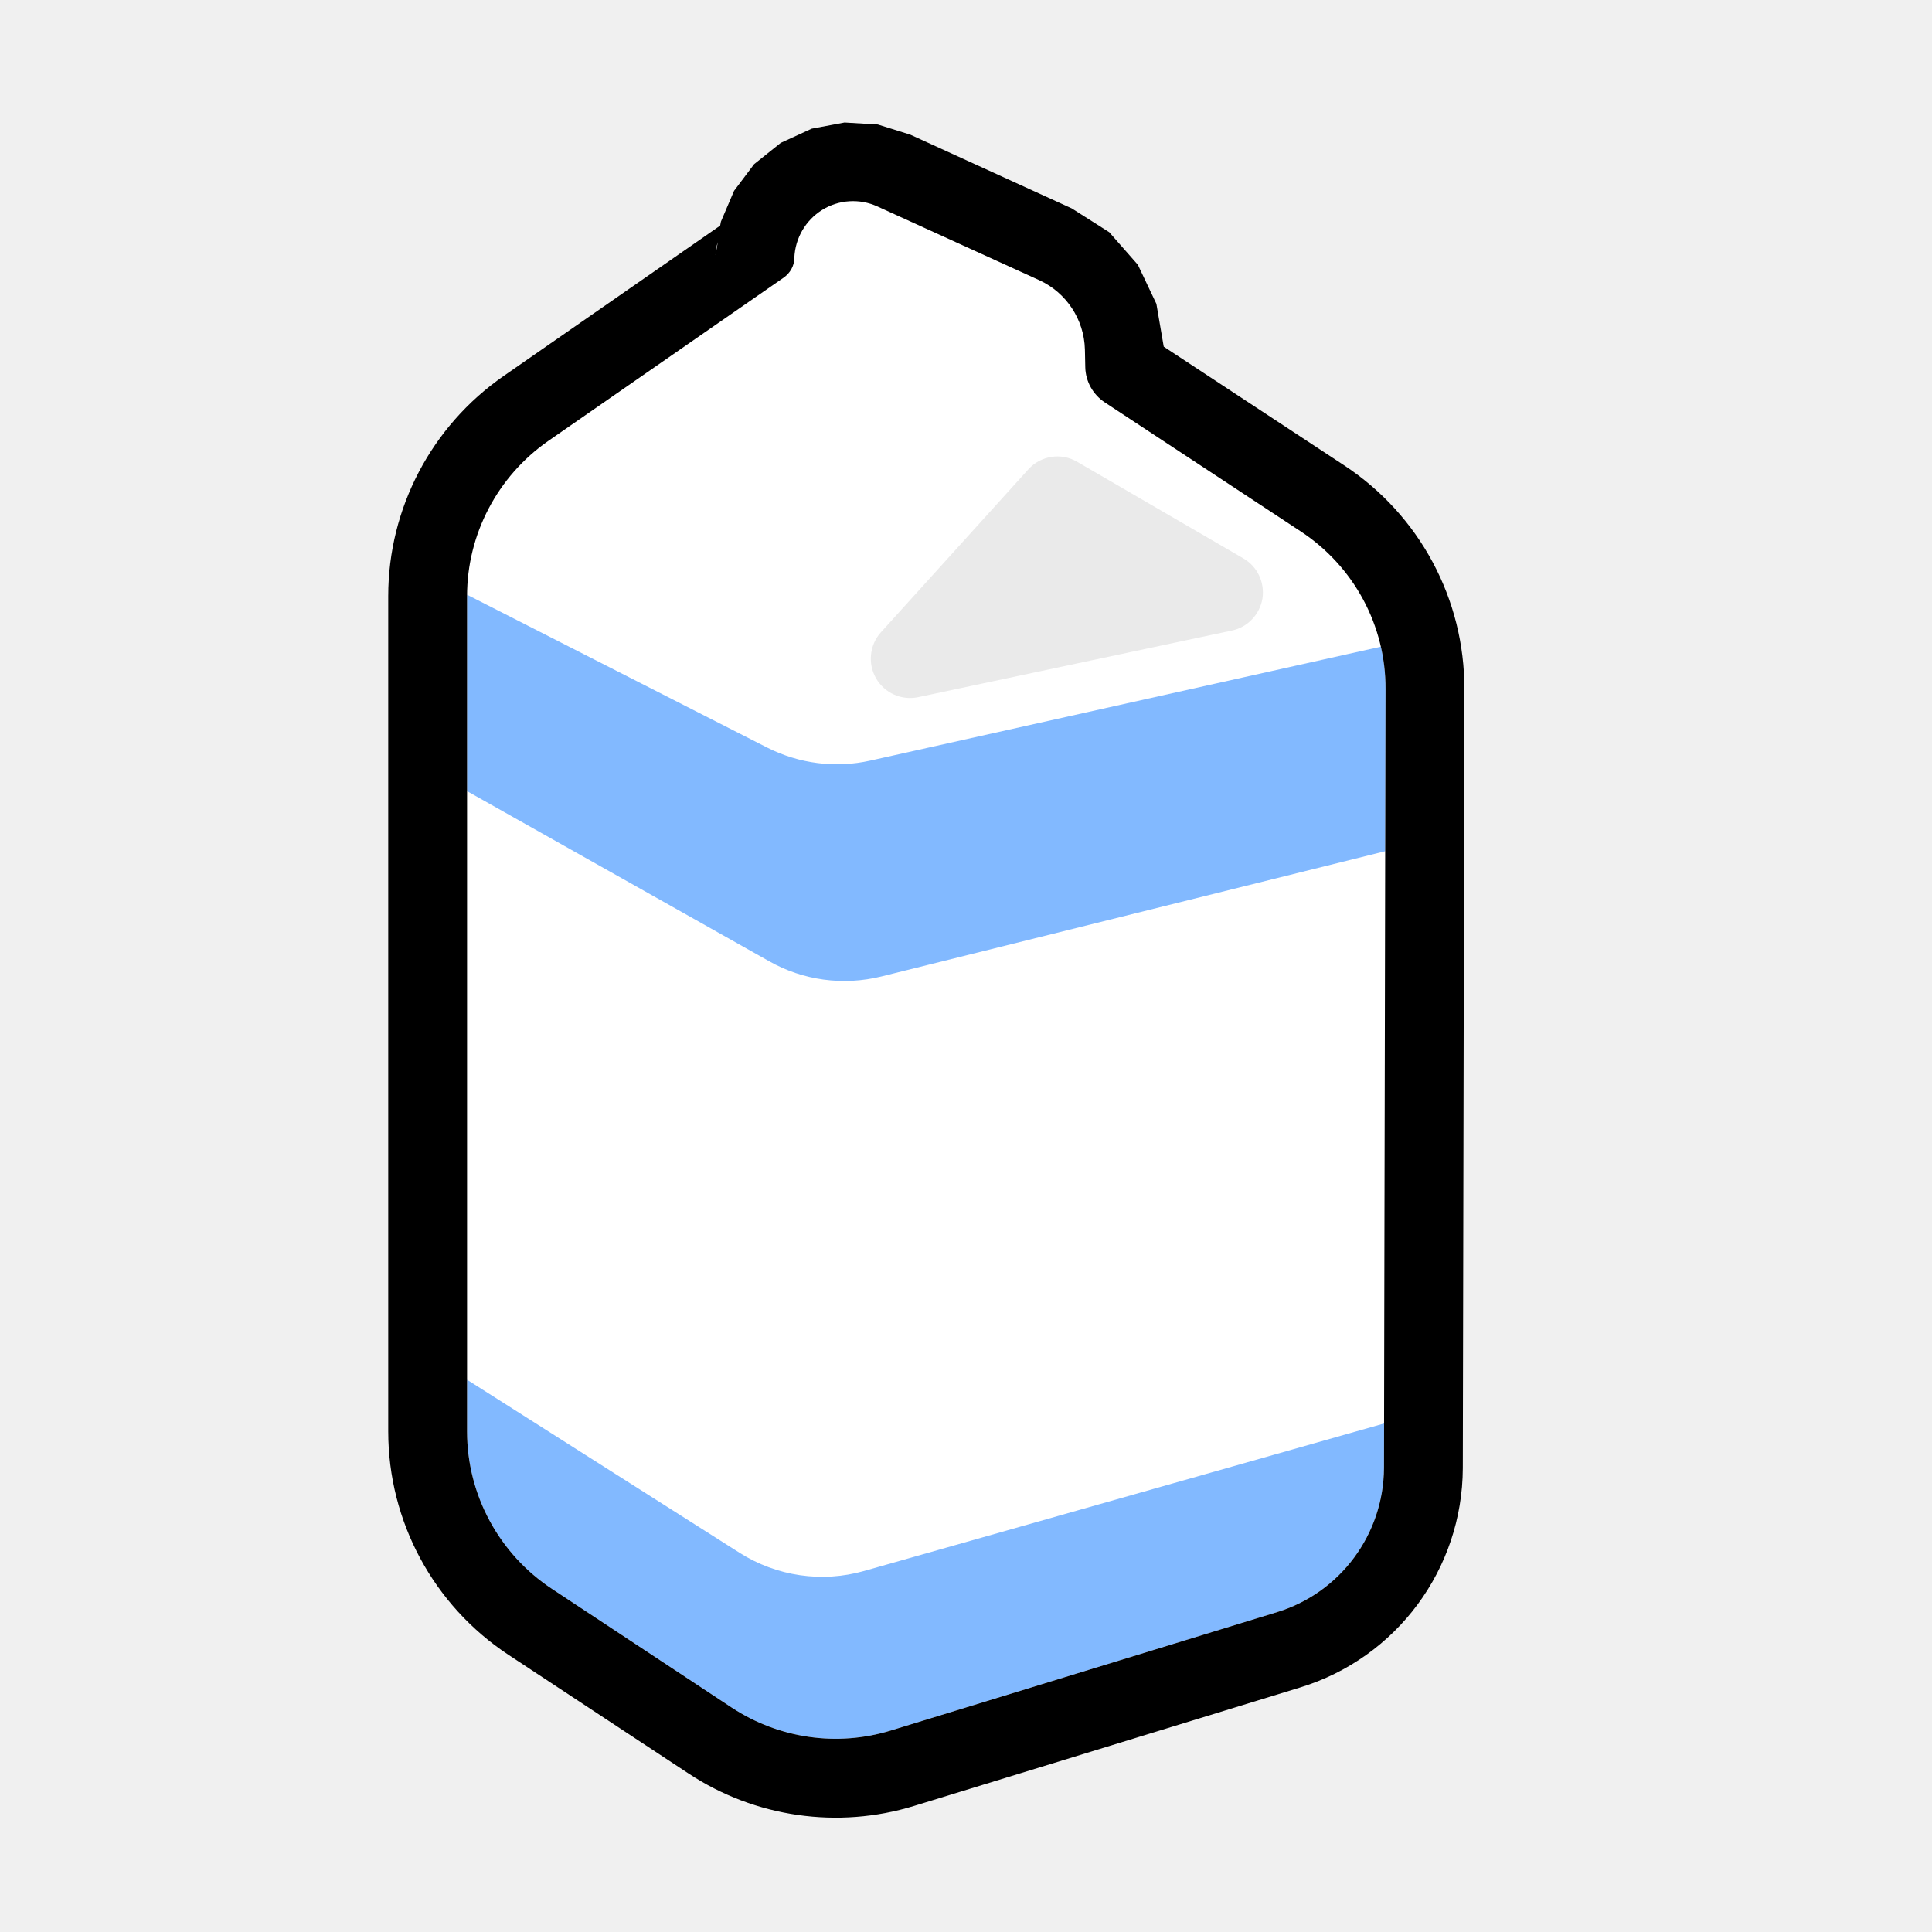
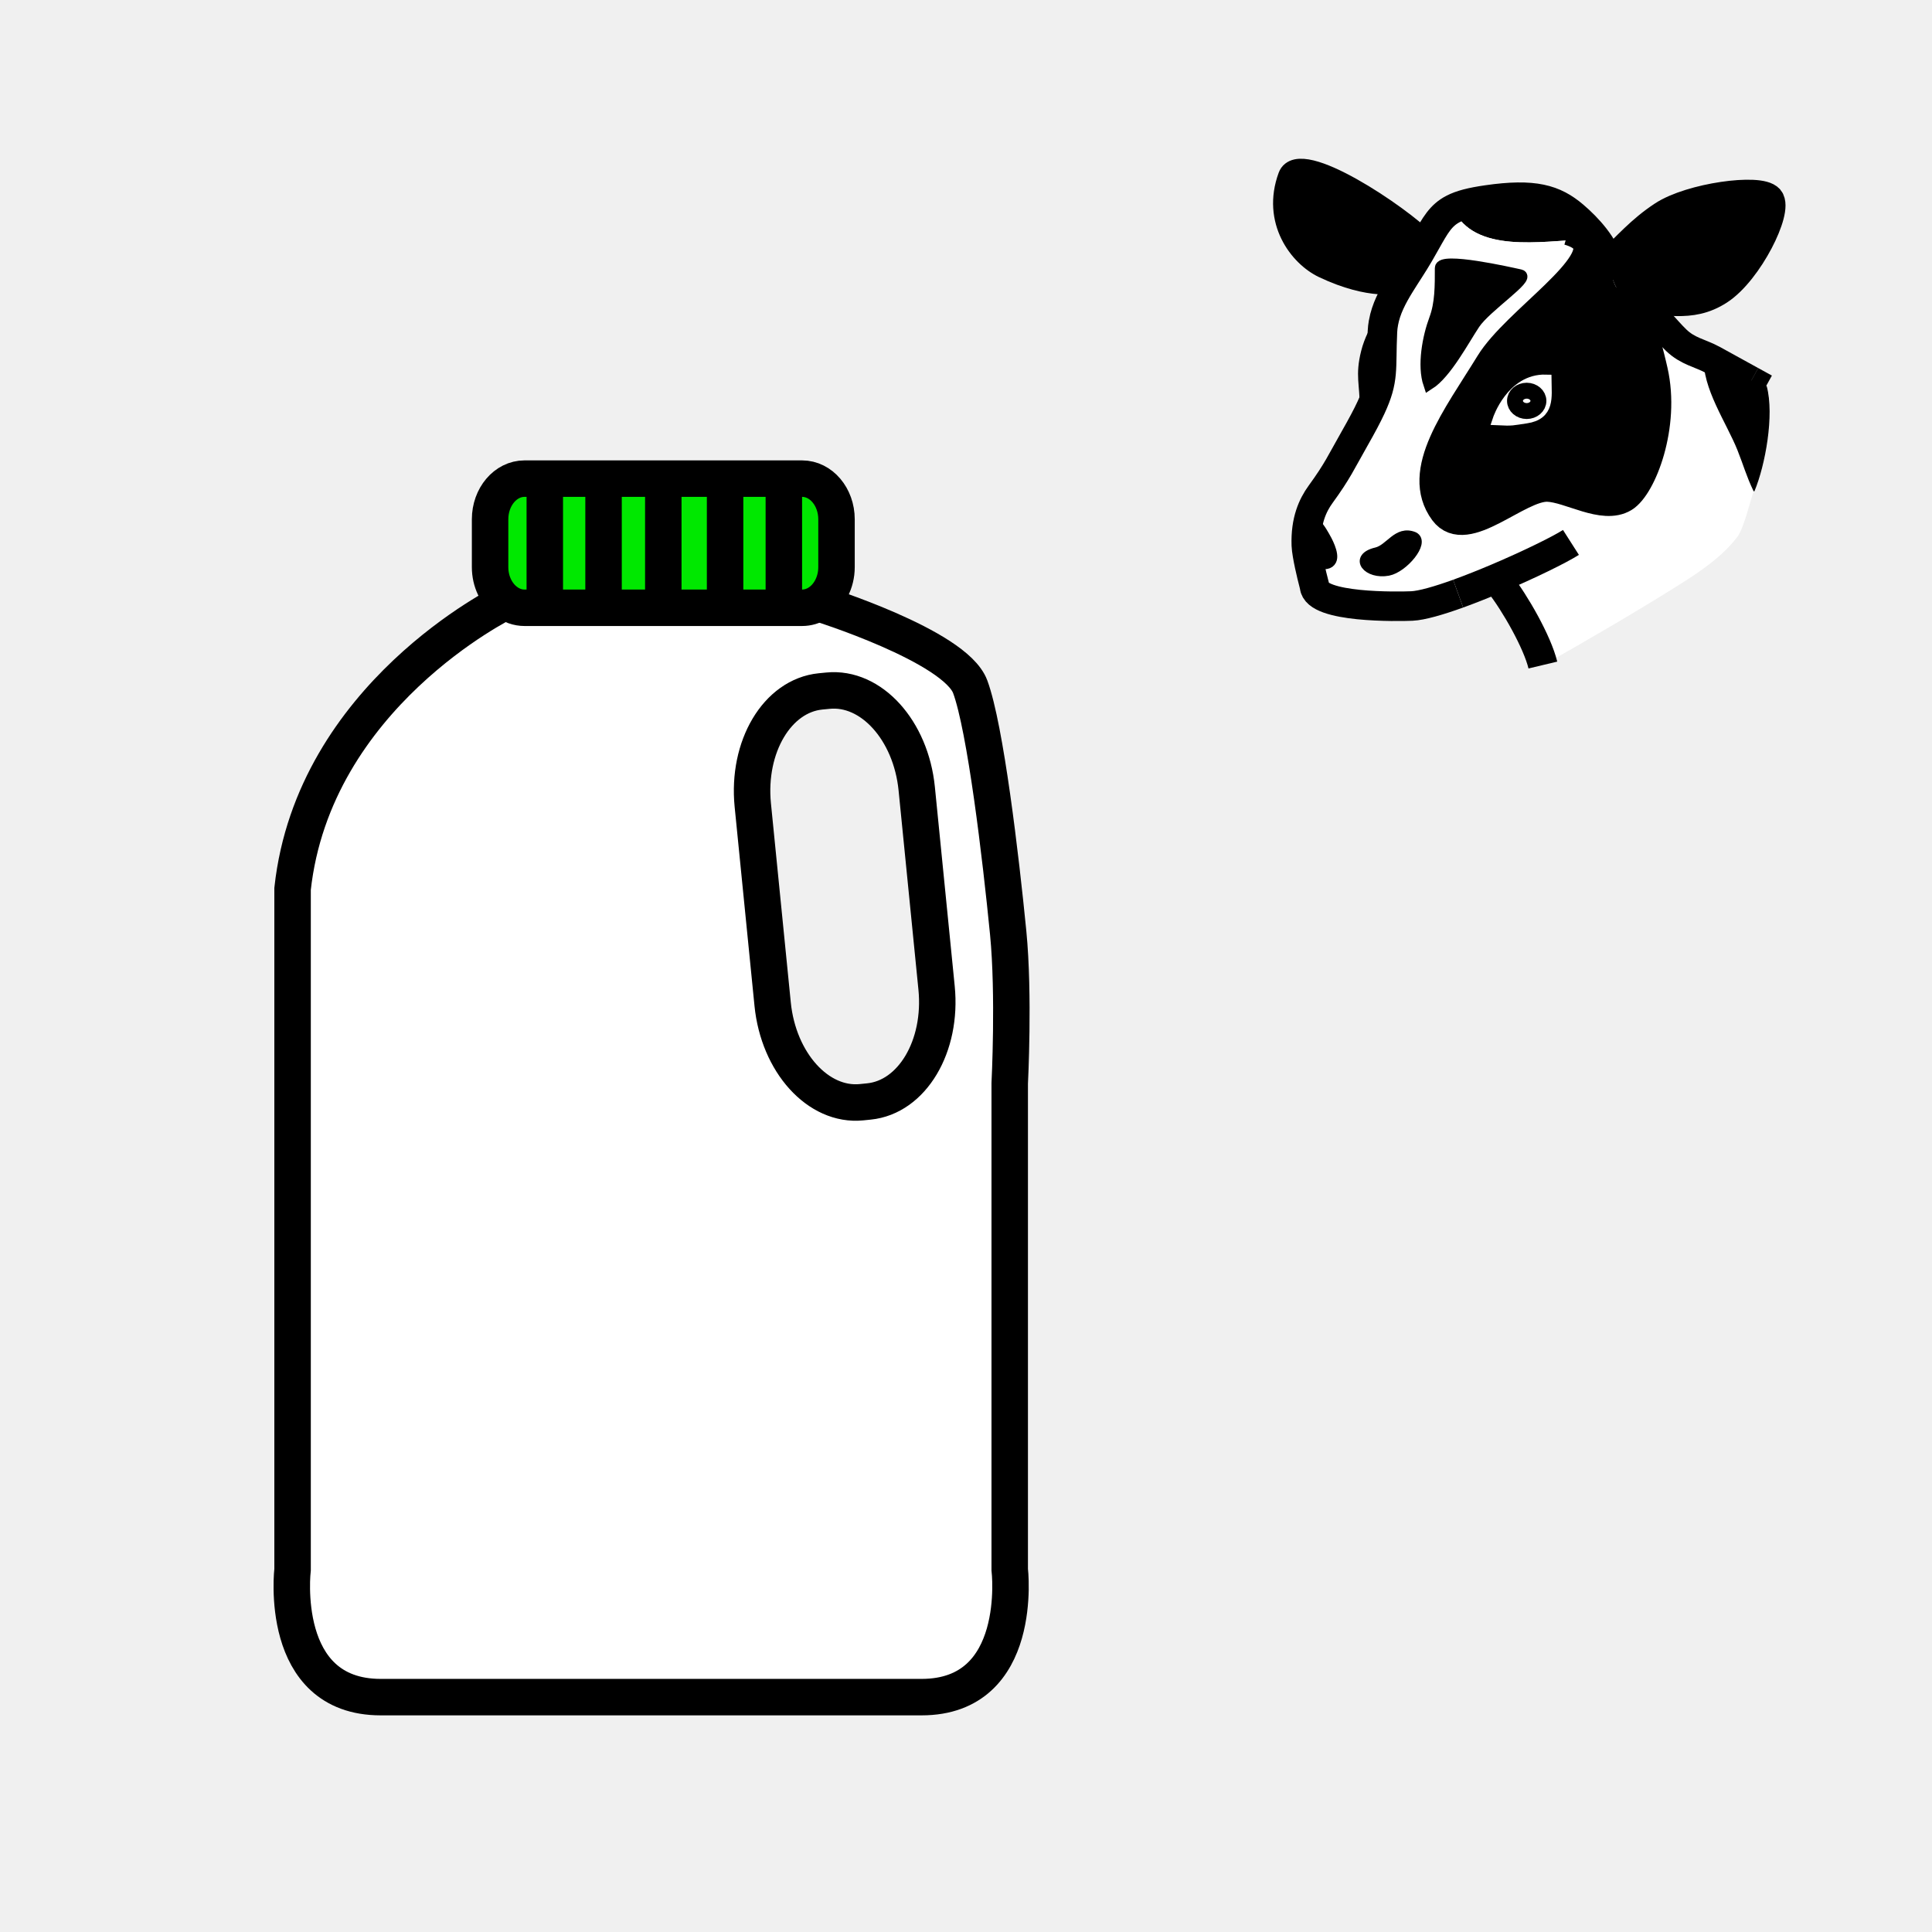
- <svg xmlns="http://www.w3.org/2000/svg" width="100%" height="100%" viewBox="0 0 500 500" version="1.1" xml:space="preserve" style="fill-rule:evenodd;clip-rule:evenodd;stroke-linejoin:round;stroke-miterlimit:2;">
-   <g transform="matrix(1,0,0,1,-18691,-3752.61)">
-     <g id="Milk" transform="matrix(0.21125,0,0,0.21125,18691,3752.61)">
-       <rect x="0" y="0" width="2362.2" height="2362.2" style="fill:none;" />
-       <g transform="matrix(4.73373,0,0,4.73373,-88447.5,-17447.6)">
-         <path d="M19021.1,3823.29C19034.9,3832.34 19043.2,3847.71 19043.1,3864.18C19043,3912.64 19042.8,4015.47 19042.7,4065.71C19042.6,4082.86 19031.4,4097.98 19015.1,4103C18986.3,4111.84 18941.7,4125.51 18915.1,4133.65C18901.2,4137.92 18886.1,4135.75 18873.9,4127.73C18860.2,4118.67 18841.7,4106.46 18827.4,4097.02C18813.7,4087.98 18805.4,4072.68 18805.4,4056.27C18805.4,4004.73 18805.4,3890.98 18805.4,3840.04C18805.4,3824.04 18813.3,3809.06 18826.4,3799.93C18847.5,3785.31 18878.2,3764.05 18887.3,3757.68C18889,3756.51 18890.1,3754.6 18890.1,3752.54C18890.1,3752.54 18890.1,3752.54 18890.1,3752.54C18890.3,3747.46 18893,3742.81 18897.3,3740.13C18901.6,3737.46 18907,3737.12 18911.6,3739.23C18925.2,3745.4 18942.3,3753.23 18953.5,3758.32C18960.5,3761.53 18965.1,3768.49 18965.3,3776.23C18965.3,3777.87 18965.4,3779.47 18965.4,3780.92C18965.5,3784.56 18967.4,3787.91 18970.4,3789.91C18980.4,3796.46 19003.6,3811.74 19021.1,3823.29Z" style="fill:white;" />
-         <clipPath id="_clip1">
-           <path d="M19021.1,3823.29C19034.9,3832.34 19043.2,3847.71 19043.1,3864.18C19043,3912.64 19042.8,4015.47 19042.7,4065.71C19042.6,4082.86 19031.4,4097.98 19015.1,4103C18986.3,4111.84 18941.7,4125.51 18915.1,4133.65C18901.2,4137.92 18886.1,4135.75 18873.9,4127.73C18860.2,4118.67 18841.7,4106.46 18827.4,4097.02C18813.7,4087.98 18805.4,4072.68 18805.4,4056.27C18805.4,4004.73 18805.4,3890.98 18805.4,3840.04C18805.4,3824.04 18813.3,3809.06 18826.4,3799.93C18847.5,3785.31 18878.2,3764.05 18887.3,3757.68C18889,3756.51 18890.1,3754.6 18890.1,3752.54C18890.1,3752.54 18890.1,3752.54 18890.1,3752.54C18890.3,3747.46 18893,3742.81 18897.3,3740.13C18901.6,3737.46 18907,3737.12 18911.6,3739.23C18925.2,3745.4 18942.3,3753.23 18953.5,3758.32C18960.5,3761.53 18965.1,3768.49 18965.3,3776.23C18965.3,3777.87 18965.4,3779.47 18965.4,3780.92C18965.5,3784.56 18967.4,3787.91 18970.4,3789.91C18980.4,3796.46 19003.6,3811.74 19021.1,3823.29Z" />
-         </clipPath>
-         <g clip-path="url(#_clip1)">
-           <g transform="matrix(1,0,0,1,-6.45088,-56.7931)">
-             <path d="M18801.9,3891.44C18801.9,3891.44 18862.5,3922.3 18889.5,3936.06C18897.8,3940.26 18907.2,3941.46 18916.2,3939.44C18956.7,3930.42 19070.8,3904.95 19070.8,3904.95L19070.8,3957.59C19070.8,3957.59 18960.4,3985.03 18919.1,3995.3C18909.2,3997.75 18898.8,3996.34 18890,3991.35C18859.5,3974.19 18789.1,3934.53 18789.1,3934.53L18801.9,3891.44Z" style="fill:rgb(130,185,255);" />
-           </g>
-           <g transform="matrix(1,0,0,1,-6.45088,165.118)">
-             <path d="M18801.9,3871.44C18801.9,3871.44 18855.5,3905.47 18882.4,3922.56C18892,3928.64 18903.7,3930.34 18914.6,3927.25C18958.4,3914.84 19070.8,3882.95 19070.8,3882.95L19070.8,3954.59C19070.8,3954.59 18956.1,3985.21 18910.8,3997.29C18899.4,4000.35 18887.2,3998.15 18877.5,3991.29C18848.7,3970.84 18789.1,3928.53 18789.1,3928.53L18801.9,3871.44Z" style="fill:rgb(130,185,255);" />
-           </g>
-         </g>
-         <path d="M18870.9,3744.2L18871.1,3743.16L18874.5,3735.19L18879.7,3728.28L18886.6,3722.77L18894.6,3719.1L18903.1,3717.51L18911.7,3718.02L18920.1,3720.65L18961.9,3739.74L18971.6,3745.9L18979,3754.32L18983.8,3764.44L18985.7,3775.52L19032.4,3806.24C19051.9,3819.07 19063.6,3840.87 19063.5,3864.22L19063.1,4065.76C19063,4091.85 19046,4114.87 19021,4122.52L18921.1,4153.17C18901.4,4159.23 18879.9,4156.15 18862.7,4144.77L18816.1,4114.06C18796.7,4101.25 18785,4079.54 18785,4056.27L18785,3840.04C18785,3817.35 18796.2,3796.1 18814.8,3783.16L18870.9,3744.2ZM19021.1,3823.29L18970.4,3789.91C18967.4,3787.91 18965.5,3784.56 18965.4,3780.92L18965.3,3776.23C18965.1,3768.49 18960.5,3761.53 18953.5,3758.32L18911.6,3739.23C18907,3737.12 18901.6,3737.46 18897.3,3740.13C18893,3742.81 18890.3,3747.46 18890.1,3752.54L18890.1,3752.54C18890.1,3754.6 18889,3756.51 18887.3,3757.68L18826.4,3799.93C18813.3,3809.06 18805.4,3824.04 18805.4,3840.04L18805.4,4056.27C18805.4,4072.68 18813.7,4087.98 18827.4,4097.02L18873.9,4127.73C18886.1,4135.75 18901.2,4137.92 18915.1,4133.65L19015.1,4103C19031.4,4097.98 19042.6,4082.86 19042.7,4065.71L19043.1,3864.18C19043.2,3847.71 19034.9,3832.34 19021.1,3823.29ZM18870.3,3748.46C18869.9,3749.55 18869.8,3750.68 18869.7,3751.84L18870.3,3748.46Z" />
-       </g>
-       <g transform="matrix(4.73373,0,0,4.73373,-88492.2,-17787.5)">
-         <path d="M18921.9,3921.3C18919,3924.56 18918.5,3929.36 18920.7,3933.17C18922.9,3936.98 18927.3,3938.94 18931.6,3938.03C18956,3932.85 18989.7,3925.68 19012.8,3920.79C19016.9,3919.92 19020,3916.61 19020.7,3912.47C19021.3,3908.32 19019.4,3904.2 19015.7,3902.09C19000.9,3893.49 18982.6,3882.84 18972.7,3877.1C18968.6,3874.7 18963.3,3875.52 18960.1,3879.08C18951.7,3888.35 18935.3,3906.47 18921.9,3921.3Z" style="fill:rgb(234,234,234);" />
-       </g>
+ <svg xmlns="http://www.w3.org/2000/svg" width="850.394" height="850.394" viewBox="0 0 850.394 850.394" overflow="visible">
+   <path d="M443.77 410.63c2.671 27.29.671 66.21.671 66.21v214s6.68 56.17-38.791 56.17H167.57c-45.47 0-38.79-56.17-38.79-56.17v-299.6c9.3-85.01 92.76-125.97 93.93-126.55 2.36 1.8 5.17 2.83 8.18 2.83h122.14c2.55 0 4.96-.74 7.07-2.06 0 0 60.26 18.77 66.95 36.83 6.69 18.06 13.44 74.89 16.72 108.34zm-61.32 74.2c19.02-1.9 32.37-24.3 29.79-50.04l-8.73-87.63c-2.56-25.73-20.06-45.05-39.09-43.15l-3.26.32c-19.03 1.9-32.37 24.3-29.81 50.03l8.74 87.63c2.57 25.729 20.07 45.06 39.1 43.17l3.26-.33z" fill="#fff" />
+   <path d="M368.2 228.57v21.04c0 6.88-3.28 12.85-8.1 15.85-2.11 1.32-4.52 2.06-7.07 2.06h-8.01v-56.85h8.01c8.38 0 15.17 8.02 15.17 17.9z" fill="#00e800" />
+   <path fill="#00e800" d="M319.16 210.67h25.86v56.85h-25.86zM291.96 210.67h27.2v56.85h-27.2z" />
+   <path fill="#00e800" d="M265.66 210.67h26.3v56.85h-26.3zM239.8 210.67h25.86v56.85H239.8zM222.71 264.69c-4.21-3.18-6.99-8.75-6.99-15.08v-21.04c0-9.88 6.79-17.9 15.17-17.9h8.91v56.85h-8.91c-3.01 0-5.82-1.03-8.18-2.83z" />
+   <g fill="none" stroke="#000" stroke-width="16.05">
+     <path d="M345.02 210.67h8.01c8.38 0 15.17 8.02 15.17 17.9v21.04c0 6.88-3.28 12.85-8.1 15.85-2.11 1.32-4.52 2.06-7.07 2.06H230.89c-3.01 0-5.82-1.03-8.18-2.83-4.21-3.18-6.99-8.75-6.99-15.08v-21.04c0-9.88 6.79-17.9 15.17-17.9h114.13zM412.24 434.79c2.58 25.74-10.77 48.14-29.79 50.04l-3.26.33c-19.03 1.89-36.53-17.44-39.1-43.17l-8.74-87.63c-2.56-25.73 10.78-48.13 29.81-50.03l3.26-.32c19.03-1.9 36.53 17.42 39.09 43.15l8.73 87.63z" />
+     <path d="M360.1 265.46s60.26 18.77 66.95 36.83c6.69 18.06 13.44 74.89 16.72 108.34 2.671 27.29.671 66.21.671 66.21v214s6.68 56.17-38.791 56.17H167.57c-45.47 0-38.79-56.17-38.79-56.17v-299.6c9.3-85.01 92.76-125.97 93.93-126.55h.01M239.8 210.67v56.85M265.66 210.67v56.85M291.96 210.67v56.85M319.16 210.67v56.85M345.02 210.67v56.85" />
+   </g>
+   <g>
+     <path d="M770.78 167.698c1.729.64 3.84 1.4 6.64 2.41 3.36 12.59-.64 34.58-5.37 45.91-.02-.04-.04-.07-.05-.11-3-6.22-4.47-11.51-6.97-17.77-4.78-12.04-15.721-27.57-14.8-40.97 12.899 7.18 13.76 7.99 20.52 10.52l.03.01zM718 132.338l-1.33.33c-1.92-2.99-3.41-2.81-5.37-6.36-1.56-2.82-2.05-6.55-3.359-9.95l.06-.02c8.46-7.99 14.17-14.87 24-21.34 12.27-8.07 42.6-12.14 46.67-7.33 4.061 4.82-9.11 31.6-22 40-13.061 8.5-23.961 3.18-38.671 4.67z" />
+     <path d="M677.16 176.448c0 2.48-2.311 4.48-5.16 4.48s-5.16-2-5.16-4.48 2.311-4.48 5.16-4.48 5.16 2.01 5.16 4.48z" fill="#fff" />
+     <path d="M697.6 105.398c-19.18.66-48.67 6.44-57.979-13.44 3.399-1.78 7.99-2.96 14.95-3.96 20.76-3 29.56-.24 38.1 7 3.11 2.64 6.51 6 9.36 9.68l-1.36.66c-.991 0-2.011.02-3.071.06z" />
+     <path d="M671.7 183.878c10.22-1.48 8.79-9.13 8.72-16.5-15.01-.43-20.92 17.33-20.92 17.33 6.34.31 6.01.07 12.2-.83zm47.69-48.48c4.42 10.64 8.23 27.88 8.23 27.88 5.479 24.09-5.03 50.89-12.86 55.65-9.1 5.52-23.81-4.23-33.51-4.57-13.11-.45-36 23.75-45.59 10.77-13-17.6 5.7-41.41 20.26-65.13 11.4-18.59 51.12-43.25 41.68-54.6 1.061-.04 2.08-.06 3.07-.06l1.36-.66c2.85 3.69 5.13 7.71 5.97 11.66l-.06.02c1.31 3.4 1.8 7.13 3.359 9.95 1.96 3.55 3.45 3.37 5.37 6.36l1.33-.33c.471.93.931 1.96 1.391 3.06z" />
+     <path d="M672 180.928c2.85 0 5.16-2 5.16-4.48 0-2.47-2.311-4.48-5.16-4.48s-5.16 2-5.16 4.48 2.31 4.48 5.16 4.48zm8.42-13.55c.07 7.37 1.5 15.02-8.72 16.5-6.19.9-5.86 1.14-12.2.83 0 0 5.91-17.76 20.92-17.33z" fill="#fff" />
+     <path d="M669.14 121.068c4.58 1-15.14 13.93-20.14 21.43-4.81 7.22-12.48 21.81-20.01 26.6-2.78-8.24-.41-20.73 2.529-28.58 2.631-7.01 2.54-14.76 2.54-22.53.001-4.83 30.401 2.05 35.081 3.08zM622.3 236.248c4.9 2.36-4.569 13.74-11.29 15.02-8.95 1.7-15.31-5.79-5.18-8.17 6-1.41 9.22-9.79 16.47-6.85zM624.67 111.668c-2.76 4.75-5.71 9.06-8.32 13.29l-1.02-.62s-11.67 3.27-32.66-6.67c-10.65-5.04-22.49-20.6-15.34-40 4.61-12.51 49.02 17.31 60.25 28.89-.88 1.56-1.83 3.26-2.91 5.11zM578 230.608c1.82-.61 3.78 3.1 5.08 5.28 1 1.7 4.47 7.92 3.04 10.77-1.91 3.82-8.96.29-10.021-1.15-.33-.46-.52-.96-.619-1.49-.2-1.1 0-2.31.199-3.38.441-2.4 1.161-9.48 2.321-10.03z" />
+     <path d="M649 142.498c5-7.5 24.72-20.43 20.14-21.43-4.68-1.03-35.08-7.91-35.08-3.08 0 7.77.091 15.52-2.54 22.53-2.939 7.85-5.31 20.34-2.529 28.58 7.529-4.79 15.199-19.38 20.009-26.6zm-32.65-17.54c2.61-4.23 5.561-8.54 8.32-13.29 1.08-1.85 2.03-3.55 2.91-5.11 4.2-7.49 6.61-11.79 12.04-14.6 9.31 19.88 38.8 14.1 57.979 13.44 9.44 11.35-30.279 36.01-41.68 54.6-14.56 23.72-33.26 47.53-20.26 65.13 9.59 12.98 32.479-11.22 45.59-10.77 9.7.34 24.41 10.09 33.51 4.57 7.83-4.76 18.34-31.56 12.86-55.65 0 0-3.811-17.24-8.23-27.88l2.11-.9c6.72 3.75 11.12 10.26 16.3 15.24 5.17 4.98 10.45 5.6 16.101 8.67l16.85 9.28c-6.76-2.53-7.62-3.34-20.52-10.52-.921 13.4 10.02 28.93 14.8 40.97 2.5 6.26 3.97 11.55 6.97 17.77l-.03.01c-1.56 4.5-4.37 16.53-7.22 20.33-6.71 8.95-17.12 15.81-26.48 21.68-18.899 11.84-39.659 23.92-59.109 34.89l-.05-.09c-2.41-10.09-12.32-27.45-19.11-36.06l-.93-2.2c-5.82 2.47-11.761 4.84-17.25 6.83-8.53 3.08-16.011 5.24-20.391 5.44-5.979.26-42.22.92-42.81-8.68 0 0-2.16-8.12-3.14-14.04.1.53.289 1.03.619 1.49 1.061 1.44 8.11 4.97 10.021 1.15 1.43-2.85-2.04-9.07-3.04-10.77-1.3-2.18-3.26-5.89-5.08-5.28-1.16.55-1.88 7.63-2.32 10.03-.199 1.07-.399 2.28-.199 3.38-.261-1.55-.44-2.96-.48-4.02-.38-10.79 2.8-17.63 6.3-22.44 7.51-10.33 9-14.08 14.99-24.6 3.16-5.55 5.47-9.89 7.16-13.52 5.91-12.7 4.27-16.72 5.05-33.44.06-1.36.22-2.68.45-3.97 0-.01.01-.01.01-.02 1.099-6.06 3.949-11.48 7.389-17.05zm-5.34 126.31c6.721-1.28 16.19-12.66 11.29-15.02-7.25-2.94-10.47 5.44-16.47 6.85-10.13 2.38-3.77 9.87 5.18 8.17z" fill="#fff" />
+     <g fill="none">
+       <path d="M628 106.998a16.3 16.3 0 0 0-.42-.44c-11.23-11.58-55.64-41.4-60.25-28.89-7.15 19.4 4.689 34.96 15.34 40 20.99 9.94 32.66 6.67 32.66 6.67" stroke="#000" stroke-width="9.578" />
+       <path d="M608.95 142.028c-2.21 3.96-4.58 7.99-5.95 13.47-2.46 9.82-.5 13.08-.5 23.5M614 128.998c-.76 5.18-2.82 9.06-5.04 13.01" stroke="#000" stroke-width="8" />
+       <path d="M680.42 167.378c.07 7.37 1.5 15.02-8.72 16.5-6.19.9-5.86 1.14-12.2.83 0 0 5.91-17.76 20.92-17.33z" stroke="#fff" stroke-width="5" />
+       <path d="M677.16 176.448c0 2.48-2.311 4.48-5.16 4.48s-5.16-2-5.16-4.48 2.311-4.48 5.16-4.48 5.16 2.01 5.16 4.48z" stroke="#000" stroke-width="7" />
+       <path d="M605.83 243.098c-10.13 2.38-3.771 9.87 5.18 8.17 6.721-1.28 16.19-12.66 11.29-15.02-7.25-2.94-10.47 5.44-16.47 6.85z" stroke="#000" stroke-width="4.309" />
+       <path d="M634.06 117.988c0-4.83 30.4 2.05 35.08 3.08 4.58 1-15.14 13.93-20.14 21.43-4.81 7.22-12.48 21.81-20.01 26.6-2.78-8.24-.41-20.73 2.529-28.58 2.631-7.01 2.541-14.76 2.541-22.53z" stroke="#000" stroke-width="5" />
+       <path d="M641.82 261.298c5.489-1.99 11.43-4.36 17.25-6.83 14.01-5.95 27.359-12.5 32.399-15.72M660 256.668c6.79 8.61 16.7 25.97 19.11 36.06" stroke="#000" stroke-width="13" />
+       <path d="M583.08 235.888c1 1.7 4.47 7.92 3.04 10.77-1.91 3.82-8.96.29-10.021-1.15-.33-.46-.52-.96-.619-1.49-.2-1.1 0-2.31.199-3.38.44-2.4 1.16-9.48 2.32-10.03 1.821-.61 3.781 3.1 5.081 5.28z" stroke="#000" stroke-width="4.308" />
+       <path stroke="#000" stroke-width="13" d="M770.78 167.698l6 3.31M721.5 134.498c6.72 3.75 11.12 10.26 16.3 15.24 5.17 4.98 10.45 5.6 16.101 8.67l16.85 9.28" />
+       <path d="M690.4 101.428c3.529 1.02 5.859 2.36 7.199 3.97 9.44 11.35-30.279 36.01-41.68 54.6-14.56 23.72-33.26 47.53-20.26 65.13 9.59 12.98 32.479-11.22 45.59-10.77 9.7.34 24.41 10.09 33.51 4.57 7.83-4.76 18.34-31.56 12.86-55.65 0 0-3.811-17.24-8.23-27.88-.46-1.1-.92-2.13-1.39-3.06 14.71-1.49 25.61 3.83 38.67-4.67 12.89-8.4 26.061-35.18 22-40-4.07-4.81-34.4-.74-46.67 7.33-9.83 6.47-15.54 13.35-24 21.34-.84-3.95-3.12-7.97-5.97-11.66-2.851-3.68-6.25-7.04-9.36-9.68-8.54-7.24-17.34-10-38.1-7-6.96 1-11.551 2.18-14.95 3.96-5.43 2.81-7.84 7.11-12.04 14.6-.88 1.56-1.83 3.26-2.91 5.11-2.76 4.75-5.71 9.06-8.32 13.29-3.439 5.57-6.29 10.99-7.39 17.05 0 .01-.01.01-.01.02-.23 1.29-.391 2.61-.45 3.97-.78 16.72.86 20.74-5.05 33.44-1.69 3.63-4 7.97-7.16 13.52-5.99 10.52-7.48 14.27-14.99 24.6-3.5 4.81-6.68 11.65-6.3 22.44.04 1.06.22 2.47.48 4.02.979 5.92 3.14 14.04 3.14 14.04.59 9.6 36.83 8.94 42.81 8.68 4.38-.2 11.86-2.36 20.391-5.44" stroke="#000" stroke-width="13" />
+       <path d="M770.75 167.688c-6.76-2.53-7.62-3.34-20.52-10.52" stroke="#000" stroke-width=".5" stroke-linecap="round" stroke-linejoin="round" />
+       <path stroke="#000" stroke-width="13" d="M770.78 167.698l-.03-.01" />
+       <path d="M750.23 157.168c-.921 13.4 10.02 28.93 14.8 40.97 2.5 6.26 3.97 11.55 6.97 17.77.01.04.03.07.05.11 4.73-11.33 8.73-33.32 5.37-45.91-2.8-1.01-4.91-1.77-6.64-2.41" stroke="#000" stroke-width=".5" stroke-linecap="round" stroke-linejoin="round" />
    </g>
  </g>
+   <path fill="none" d="M0 0h850.394v850.394H0z" />
</svg>
